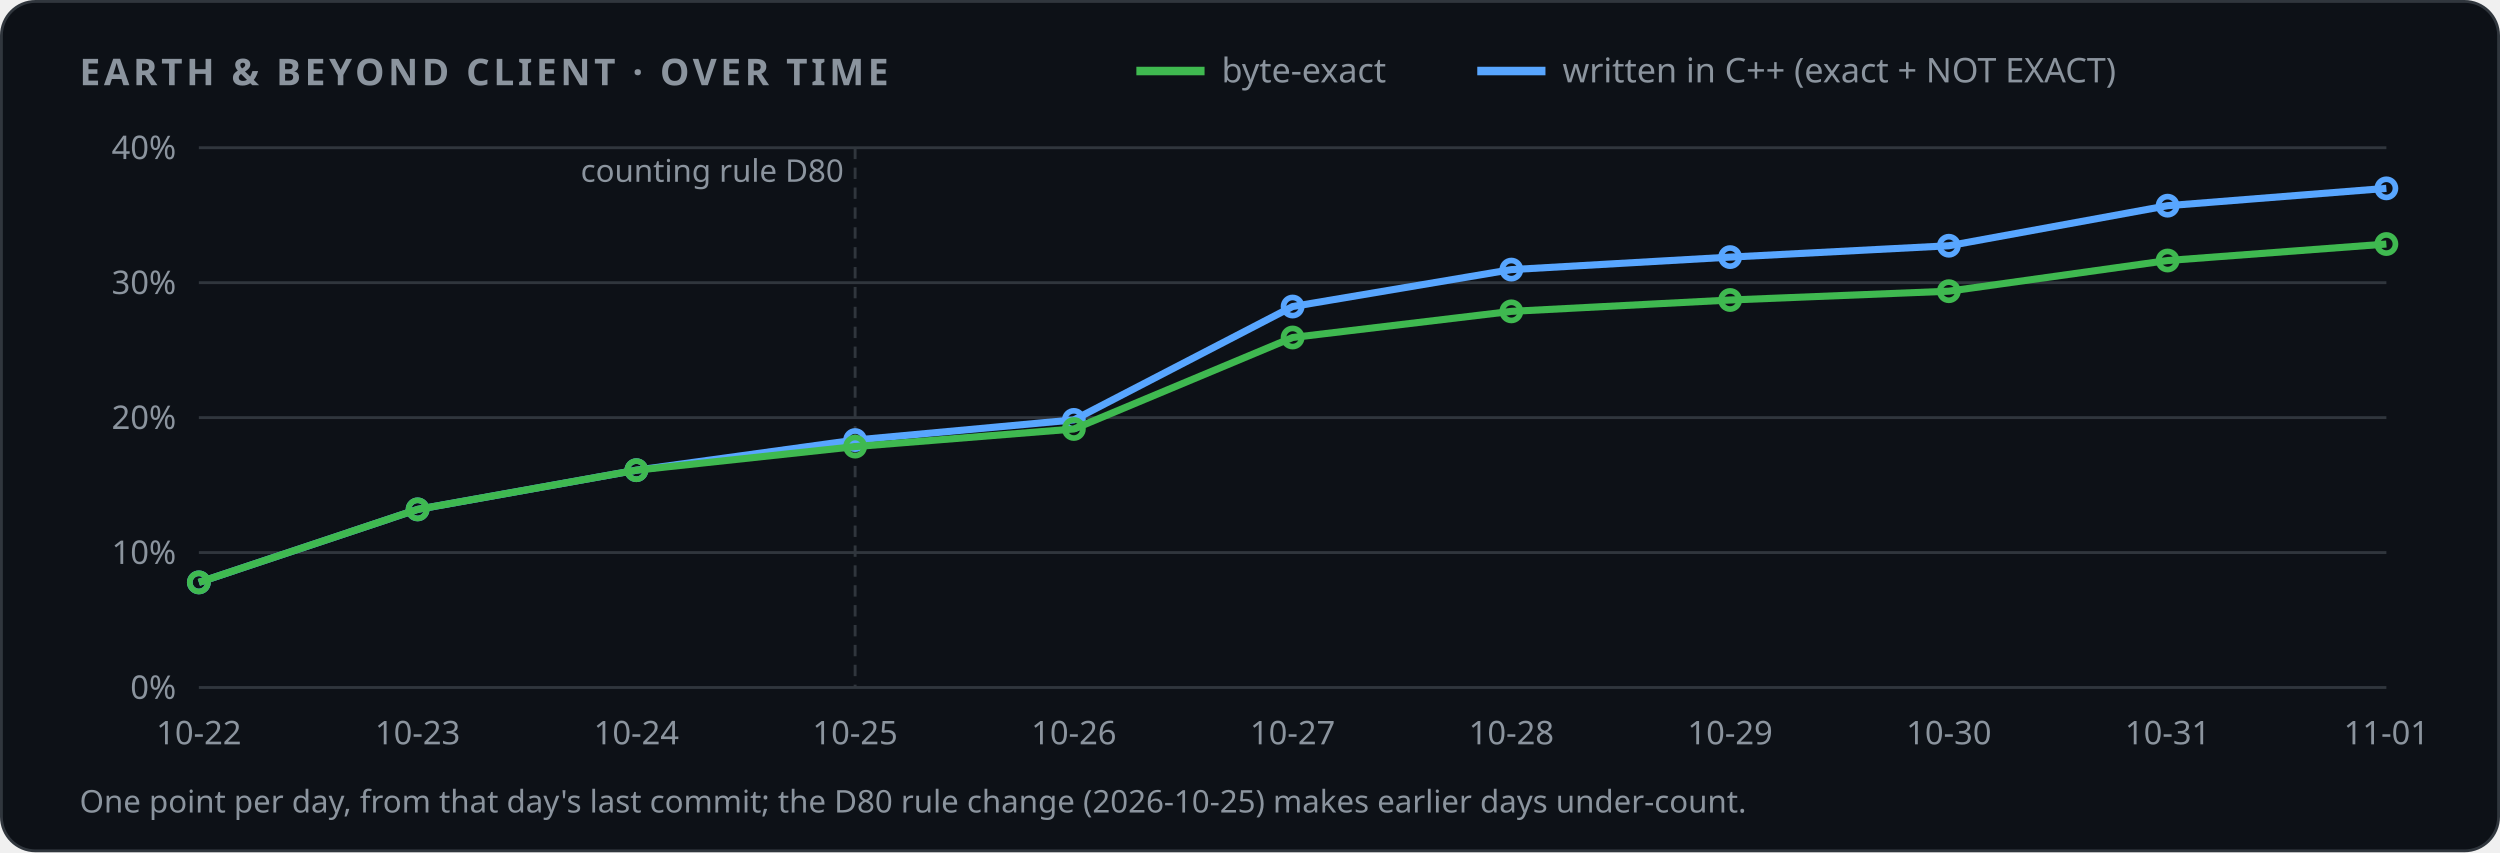
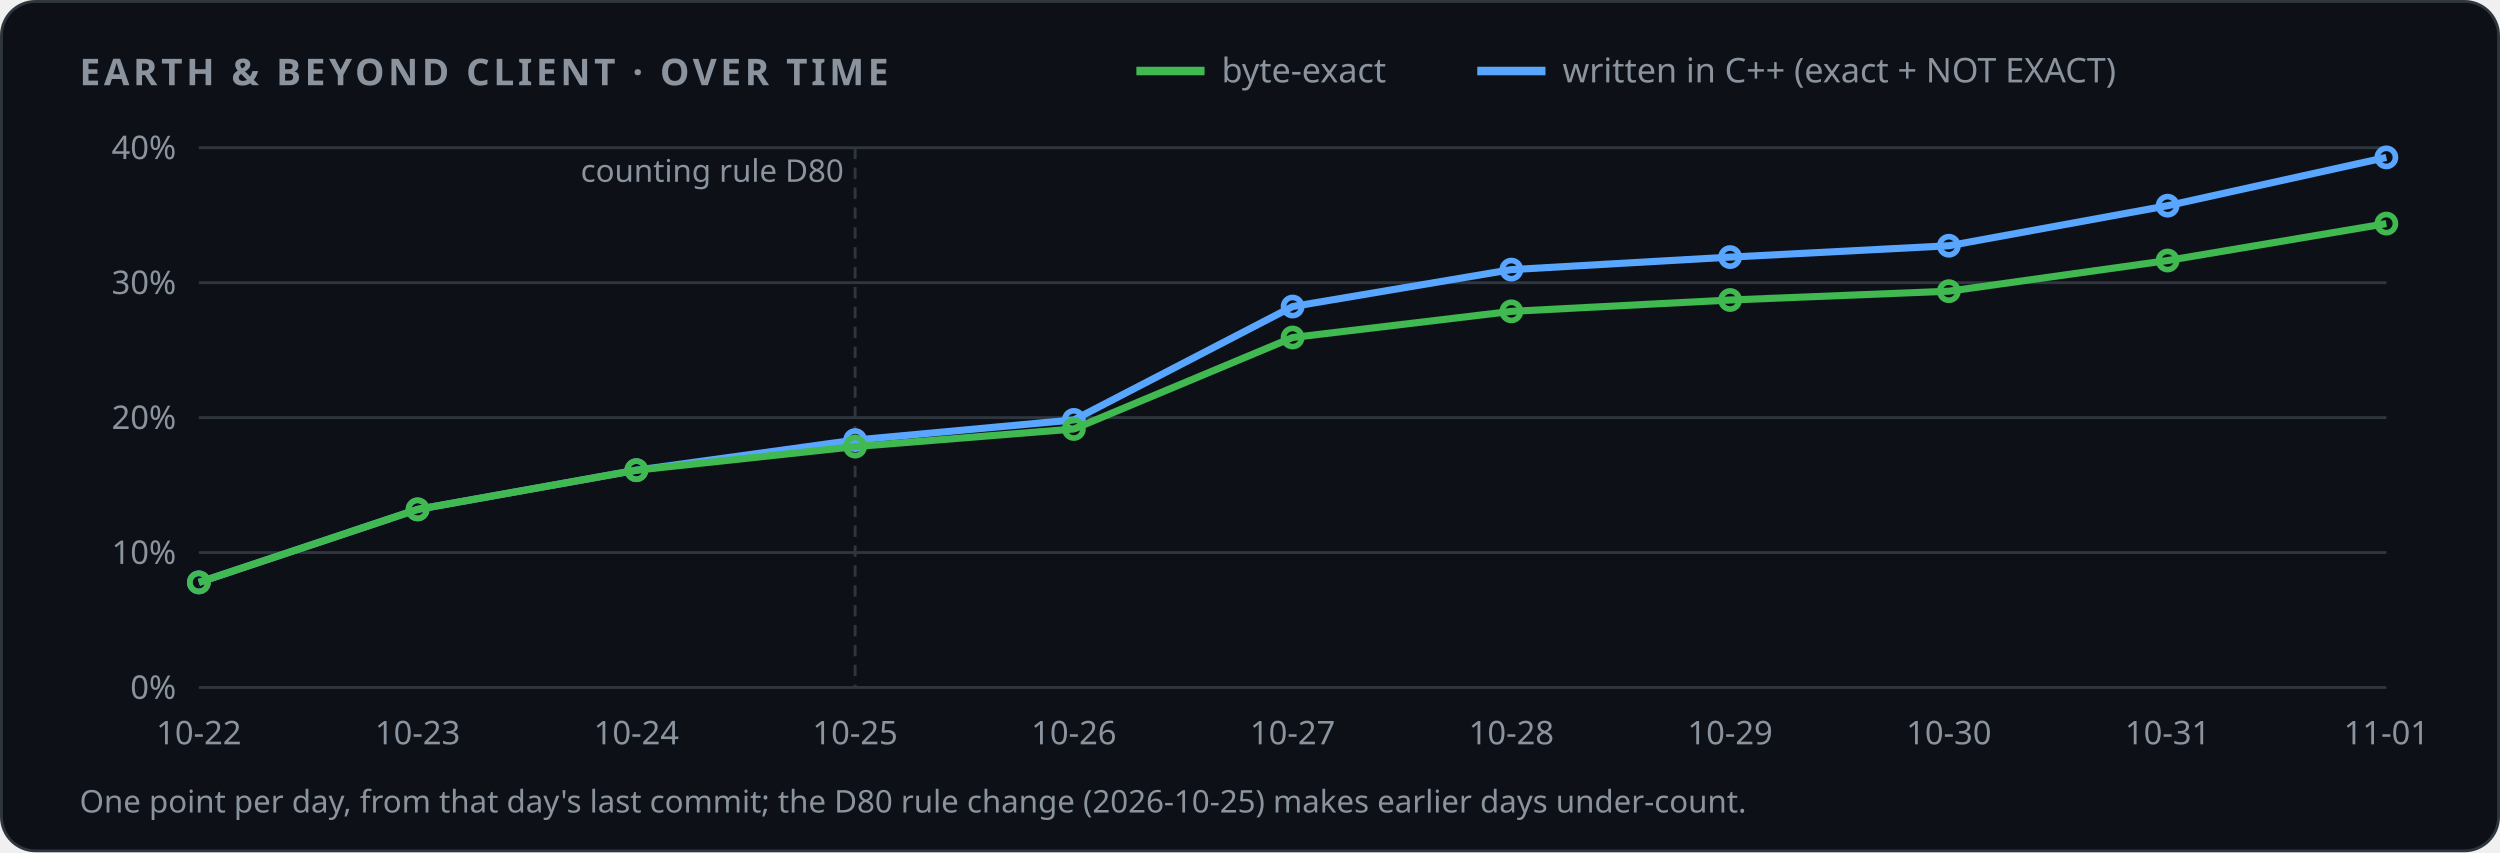
<svg xmlns="http://www.w3.org/2000/svg" width="880" height="300" viewBox="0 0 880 300" role="img" aria-labelledby="title desc">
  <style>
    .card { fill: #0d1117; stroke: #30363d; } .strong { fill: #f0f6fc; } .muted { fill: #8b949e; }
    .grid { stroke: #30363d; } .up { fill: #3fb950; } .down { fill: #f85149; }
    .s-exact { fill: #3fb950; } .s-notexact { fill: #d29922; } .s-stub { fill: #a371f7; }
    .s-third { fill: #238636; } .s-linker { fill: #1b4d2b; } .s-unattr { fill: #30363d; }
    .l-exact { stroke: #3fb950; } .l-written { stroke: #58a6ff; }
    @media (prefers-color-scheme: light) {
      .card { fill: #ffffff; stroke: #d0d7de; } .strong { fill: #1f2328; } .muted { fill: #59636e; }
      .grid { stroke: #d0d7de; } .up { fill: #1a7f37; } .down { fill: #cf222e; }
      .s-exact { fill: #1a7f37; } .s-third { fill: #4ac26b; } .s-linker { fill: #aceebb; } .s-unattr { fill: #d0d7de; }
      .l-exact { stroke: #1a7f37; } .l-written { stroke: #0969da; }
    }
  </style>
  <rect class="card" x="0.5" y="0.5" width="879" height="299" rx="12" />
  <g font-family="-apple-system,BlinkMacSystemFont,'Segoe UI','Noto Sans',Helvetica,Arial,sans-serif">
    <text x="28" y="30" class="muted" font-size="13" font-weight="600" letter-spacing="1.3">EARTH &amp; BEYOND CLIENT · OVER TIME</text>
    <line x1="400" x2="424" y1="25" y2="25" class="l-exact" stroke-width="3" />
    <text x="430" y="29" class="muted" font-size="12">byte-exact</text>
    <line x1="520" x2="544" y1="25" y2="25" class="l-written" stroke-width="3" />
    <text x="550" y="29" class="muted" font-size="12">written in C++ (exact + NOT EXACT)</text>
    <line x1="70" x2="840" y1="242.0" y2="242.0" class="grid" />
    <text x="62" y="246.0" class="muted" font-size="11.5" text-anchor="end">0%</text>
    <line x1="70" x2="840" y1="194.5" y2="194.5" class="grid" />
    <text x="62" y="198.5" class="muted" font-size="11.5" text-anchor="end">10%</text>
    <line x1="70" x2="840" y1="147.0" y2="147.0" class="grid" />
    <text x="62" y="151.0" class="muted" font-size="11.5" text-anchor="end">20%</text>
    <line x1="70" x2="840" y1="99.5" y2="99.5" class="grid" />
    <text x="62" y="103.5" class="muted" font-size="11.5" text-anchor="end">30%</text>
    <line x1="70" x2="840" y1="52.0" y2="52.0" class="grid" />
    <text x="62" y="56.0" class="muted" font-size="11.5" text-anchor="end">40%</text>
    <text x="70.0" y="262" class="muted" font-size="11.5" text-anchor="middle">10-22</text>
    <text x="147.0" y="262" class="muted" font-size="11.5" text-anchor="middle">10-23</text>
    <text x="224.0" y="262" class="muted" font-size="11.5" text-anchor="middle">10-24</text>
    <text x="301.0" y="262" class="muted" font-size="11.5" text-anchor="middle">10-25</text>
    <text x="378.0" y="262" class="muted" font-size="11.5" text-anchor="middle">10-26</text>
    <text x="455.0" y="262" class="muted" font-size="11.5" text-anchor="middle">10-27</text>
    <text x="532.0" y="262" class="muted" font-size="11.5" text-anchor="middle">10-28</text>
    <text x="609.0" y="262" class="muted" font-size="11.5" text-anchor="middle">10-29</text>
    <text x="686.0" y="262" class="muted" font-size="11.5" text-anchor="middle">10-30</text>
    <text x="763.0" y="262" class="muted" font-size="11.5" text-anchor="middle">10-31</text>
    <text x="840.0" y="262" class="muted" font-size="11.5" text-anchor="middle">11-01</text>
    <line x1="301.0" x2="301.0" y1="52" y2="242" class="grid" stroke-dasharray="4 3" />
    <text x="297.0" y="64" class="muted" font-size="11" text-anchor="end">counting rule D80</text>
-     <polyline points="70.0,205.0 147.0,179.3 224.0,165.5 301.0,154.9 378.0,147.8 455.0,107.9 532.0,94.9 609.0,90.5 686.0,86.5 763.0,72.4 840.0,66.3" fill="none" class="l-written" stroke-width="2.5" stroke-linejoin="round" />
+     <polyline points="70.0,205.0 147.0,179.3 224.0,165.5 301.0,154.9 378.0,147.8 455.0,107.9 532.0,94.9 609.0,90.5 686.0,86.5 763.0,72.4 840.0,55.4" fill="none" class="l-written" stroke-width="2.5" stroke-linejoin="round" />
    <circle cx="70.0" cy="205.0" r="3.2" class="l-written" fill="none" stroke-width="2" />
    <circle cx="147.0" cy="179.3" r="3.2" class="l-written" fill="none" stroke-width="2" />
    <circle cx="224.0" cy="165.5" r="3.2" class="l-written" fill="none" stroke-width="2" />
    <circle cx="301.0" cy="154.9" r="3.2" class="l-written" fill="none" stroke-width="2" />
    <circle cx="378.0" cy="147.8" r="3.2" class="l-written" fill="none" stroke-width="2" />
    <circle cx="455.0" cy="107.9" r="3.2" class="l-written" fill="none" stroke-width="2" />
    <circle cx="532.0" cy="94.9" r="3.2" class="l-written" fill="none" stroke-width="2" />
    <circle cx="609.0" cy="90.5" r="3.2" class="l-written" fill="none" stroke-width="2" />
    <circle cx="686.0" cy="86.5" r="3.2" class="l-written" fill="none" stroke-width="2" />
    <circle cx="763.0" cy="72.4" r="3.2" class="l-written" fill="none" stroke-width="2" />
-     <circle cx="840.0" cy="66.3" r="3.2" class="l-written" fill="none" stroke-width="2" />
-     <polyline points="70.0,205.0 147.0,179.3 224.0,165.5 301.0,157.2 378.0,151.0 455.0,118.8 532.0,109.6 609.0,105.6 686.0,102.5 763.0,91.7 840.0,85.9" fill="none" class="l-exact" stroke-width="2.5" stroke-linejoin="round" />
+     <circle cx="840.0" cy="55.4" r="3.2" class="l-written" fill="none" stroke-width="2" />
+     <polyline points="70.0,205.0 147.0,179.3 224.0,165.5 301.0,157.2 378.0,151.0 455.0,118.8 532.0,109.6 609.0,105.6 686.0,102.5 763.0,91.7 840.0,78.7" fill="none" class="l-exact" stroke-width="2.5" stroke-linejoin="round" />
    <circle cx="70.0" cy="205.0" r="3.2" class="l-exact" fill="none" stroke-width="2" />
    <circle cx="147.0" cy="179.3" r="3.2" class="l-exact" fill="none" stroke-width="2" />
    <circle cx="224.0" cy="165.5" r="3.2" class="l-exact" fill="none" stroke-width="2" />
    <circle cx="301.0" cy="157.2" r="3.2" class="l-exact" fill="none" stroke-width="2" />
    <circle cx="378.0" cy="151.0" r="3.2" class="l-exact" fill="none" stroke-width="2" />
    <circle cx="455.0" cy="118.8" r="3.2" class="l-exact" fill="none" stroke-width="2" />
    <circle cx="532.0" cy="109.6" r="3.2" class="l-exact" fill="none" stroke-width="2" />
    <circle cx="609.0" cy="105.6" r="3.2" class="l-exact" fill="none" stroke-width="2" />
    <circle cx="686.0" cy="102.5" r="3.2" class="l-exact" fill="none" stroke-width="2" />
    <circle cx="763.0" cy="91.7" r="3.2" class="l-exact" fill="none" stroke-width="2" />
-     <circle cx="840.0" cy="85.9" r="3.2" class="l-exact" fill="none" stroke-width="2" />
+     <circle cx="840.0" cy="78.7" r="3.2" class="l-exact" fill="none" stroke-width="2" />
    <text x="28" y="286" class="muted" font-size="11">One point per day, from that day's last commit; the D80 rule change (2026-10-25) makes earlier days under-count.</text>
  </g>
</svg>
